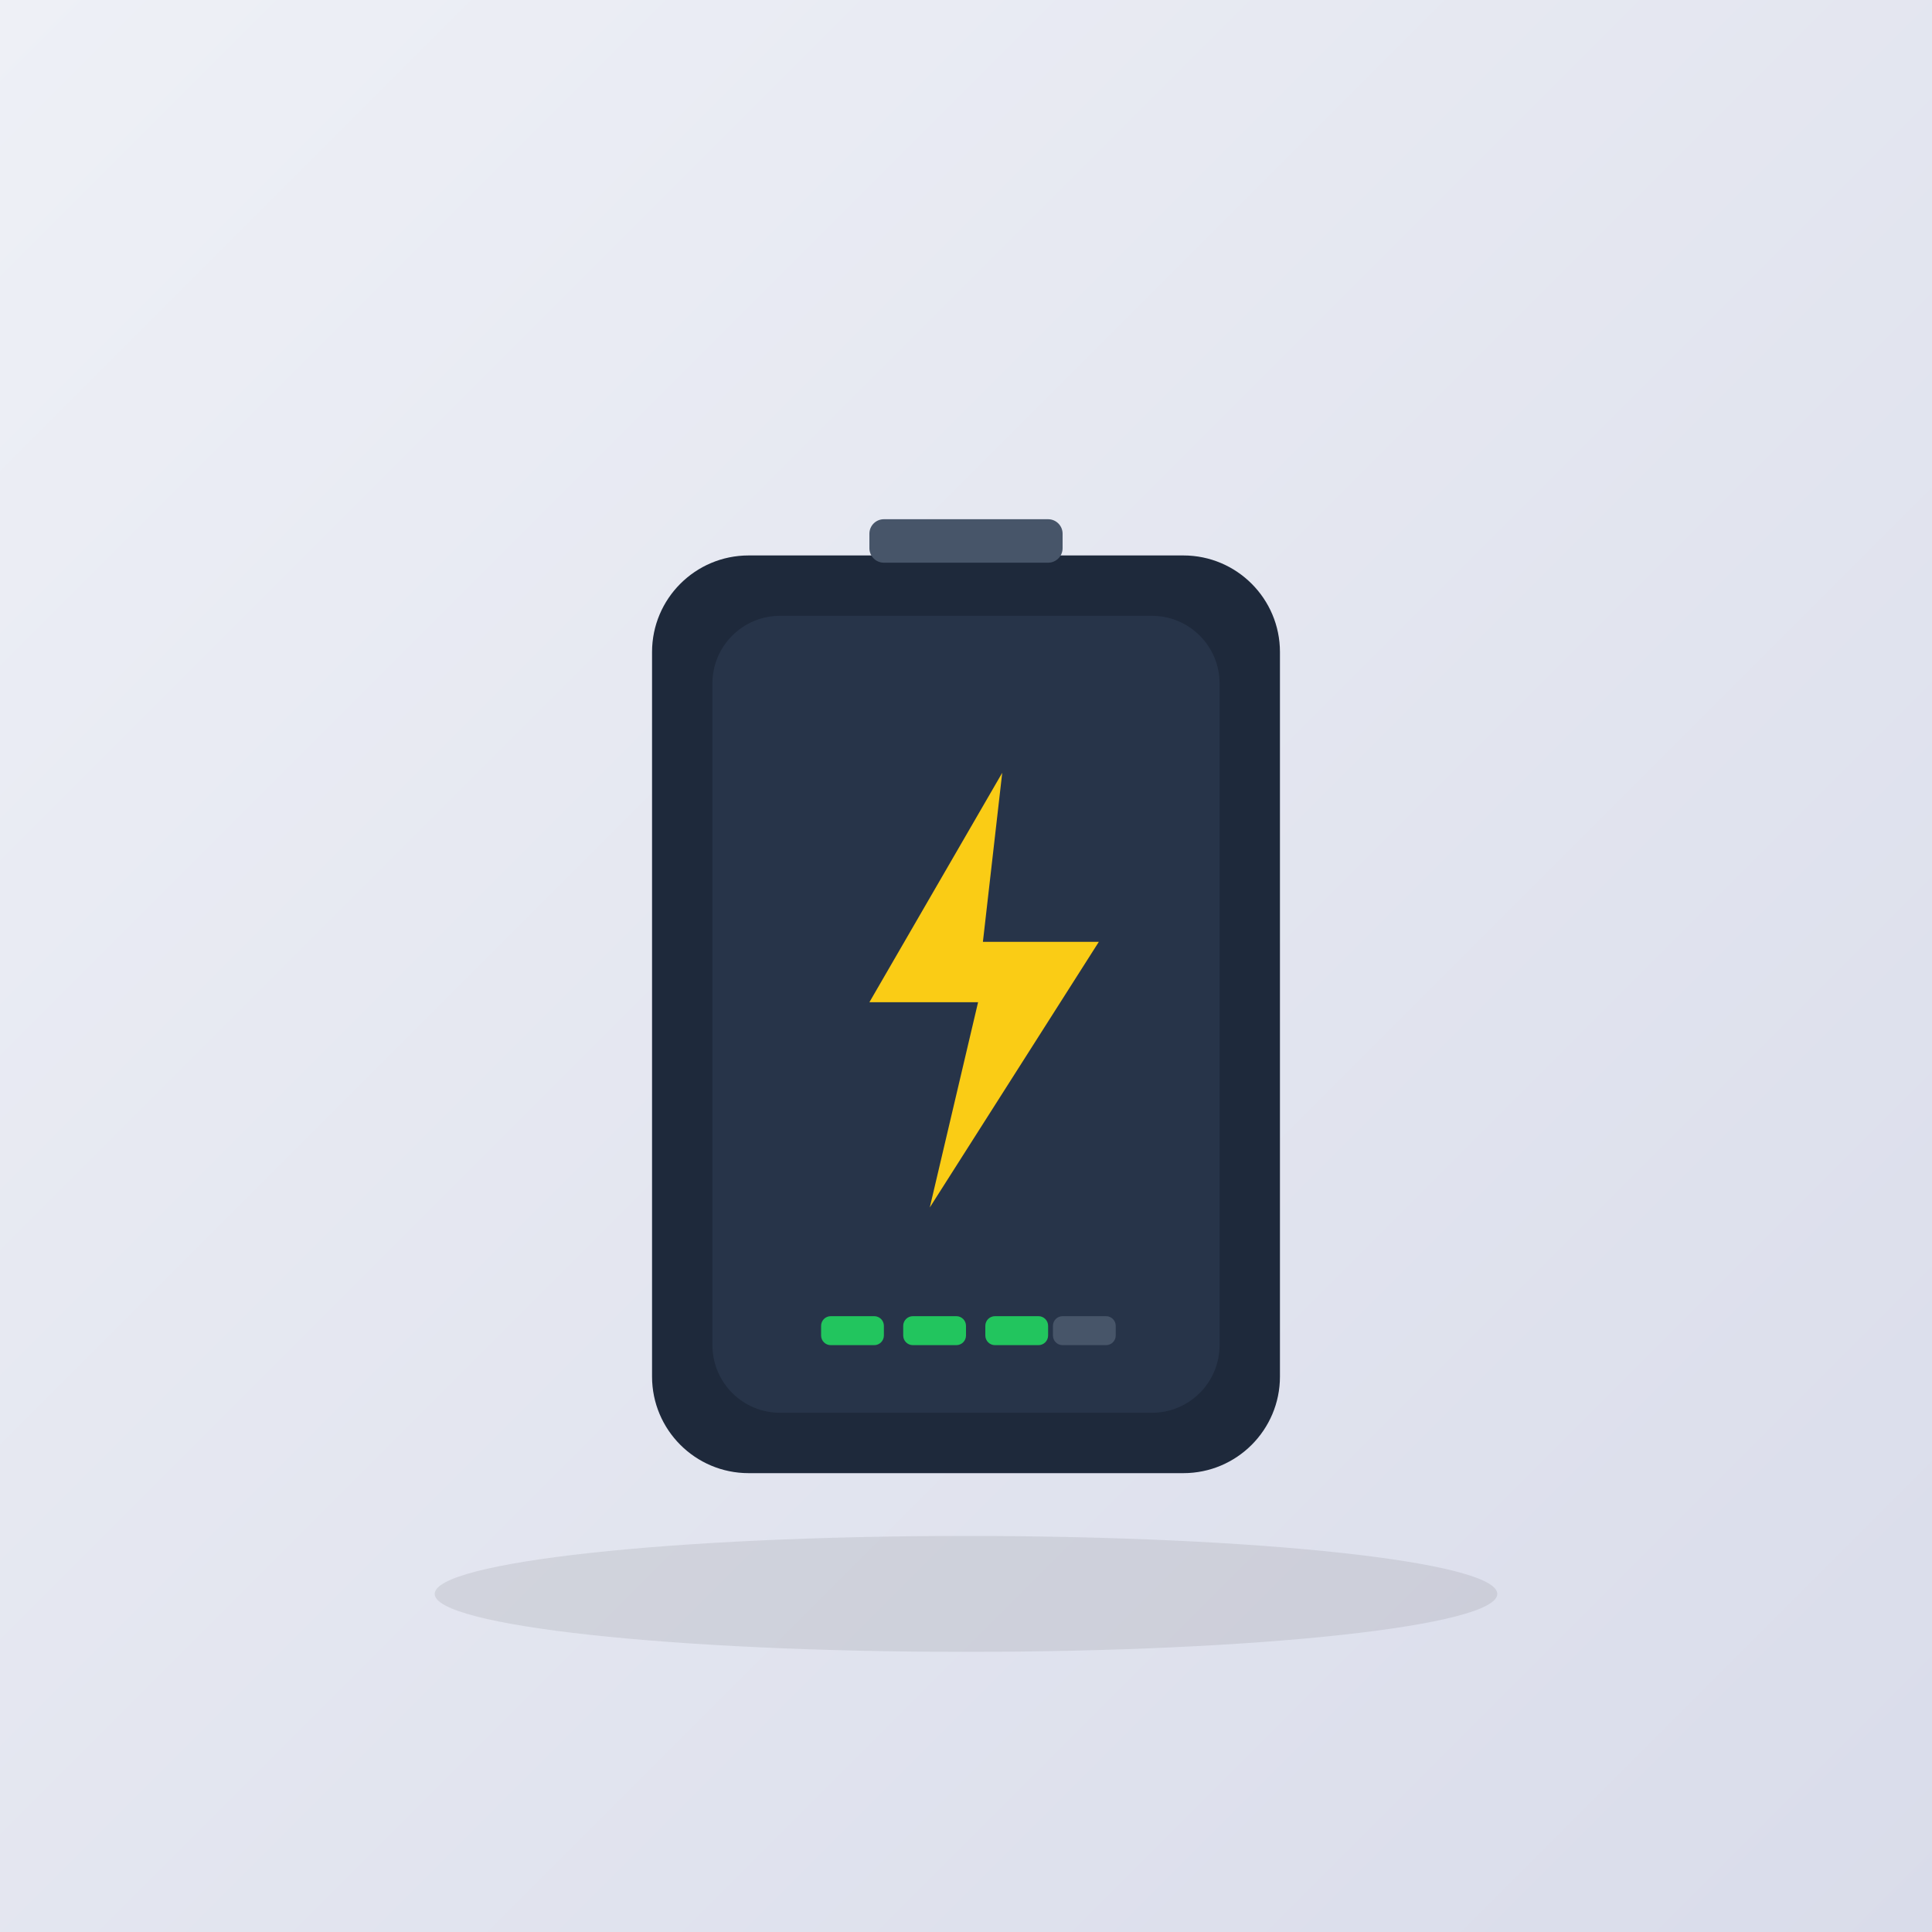
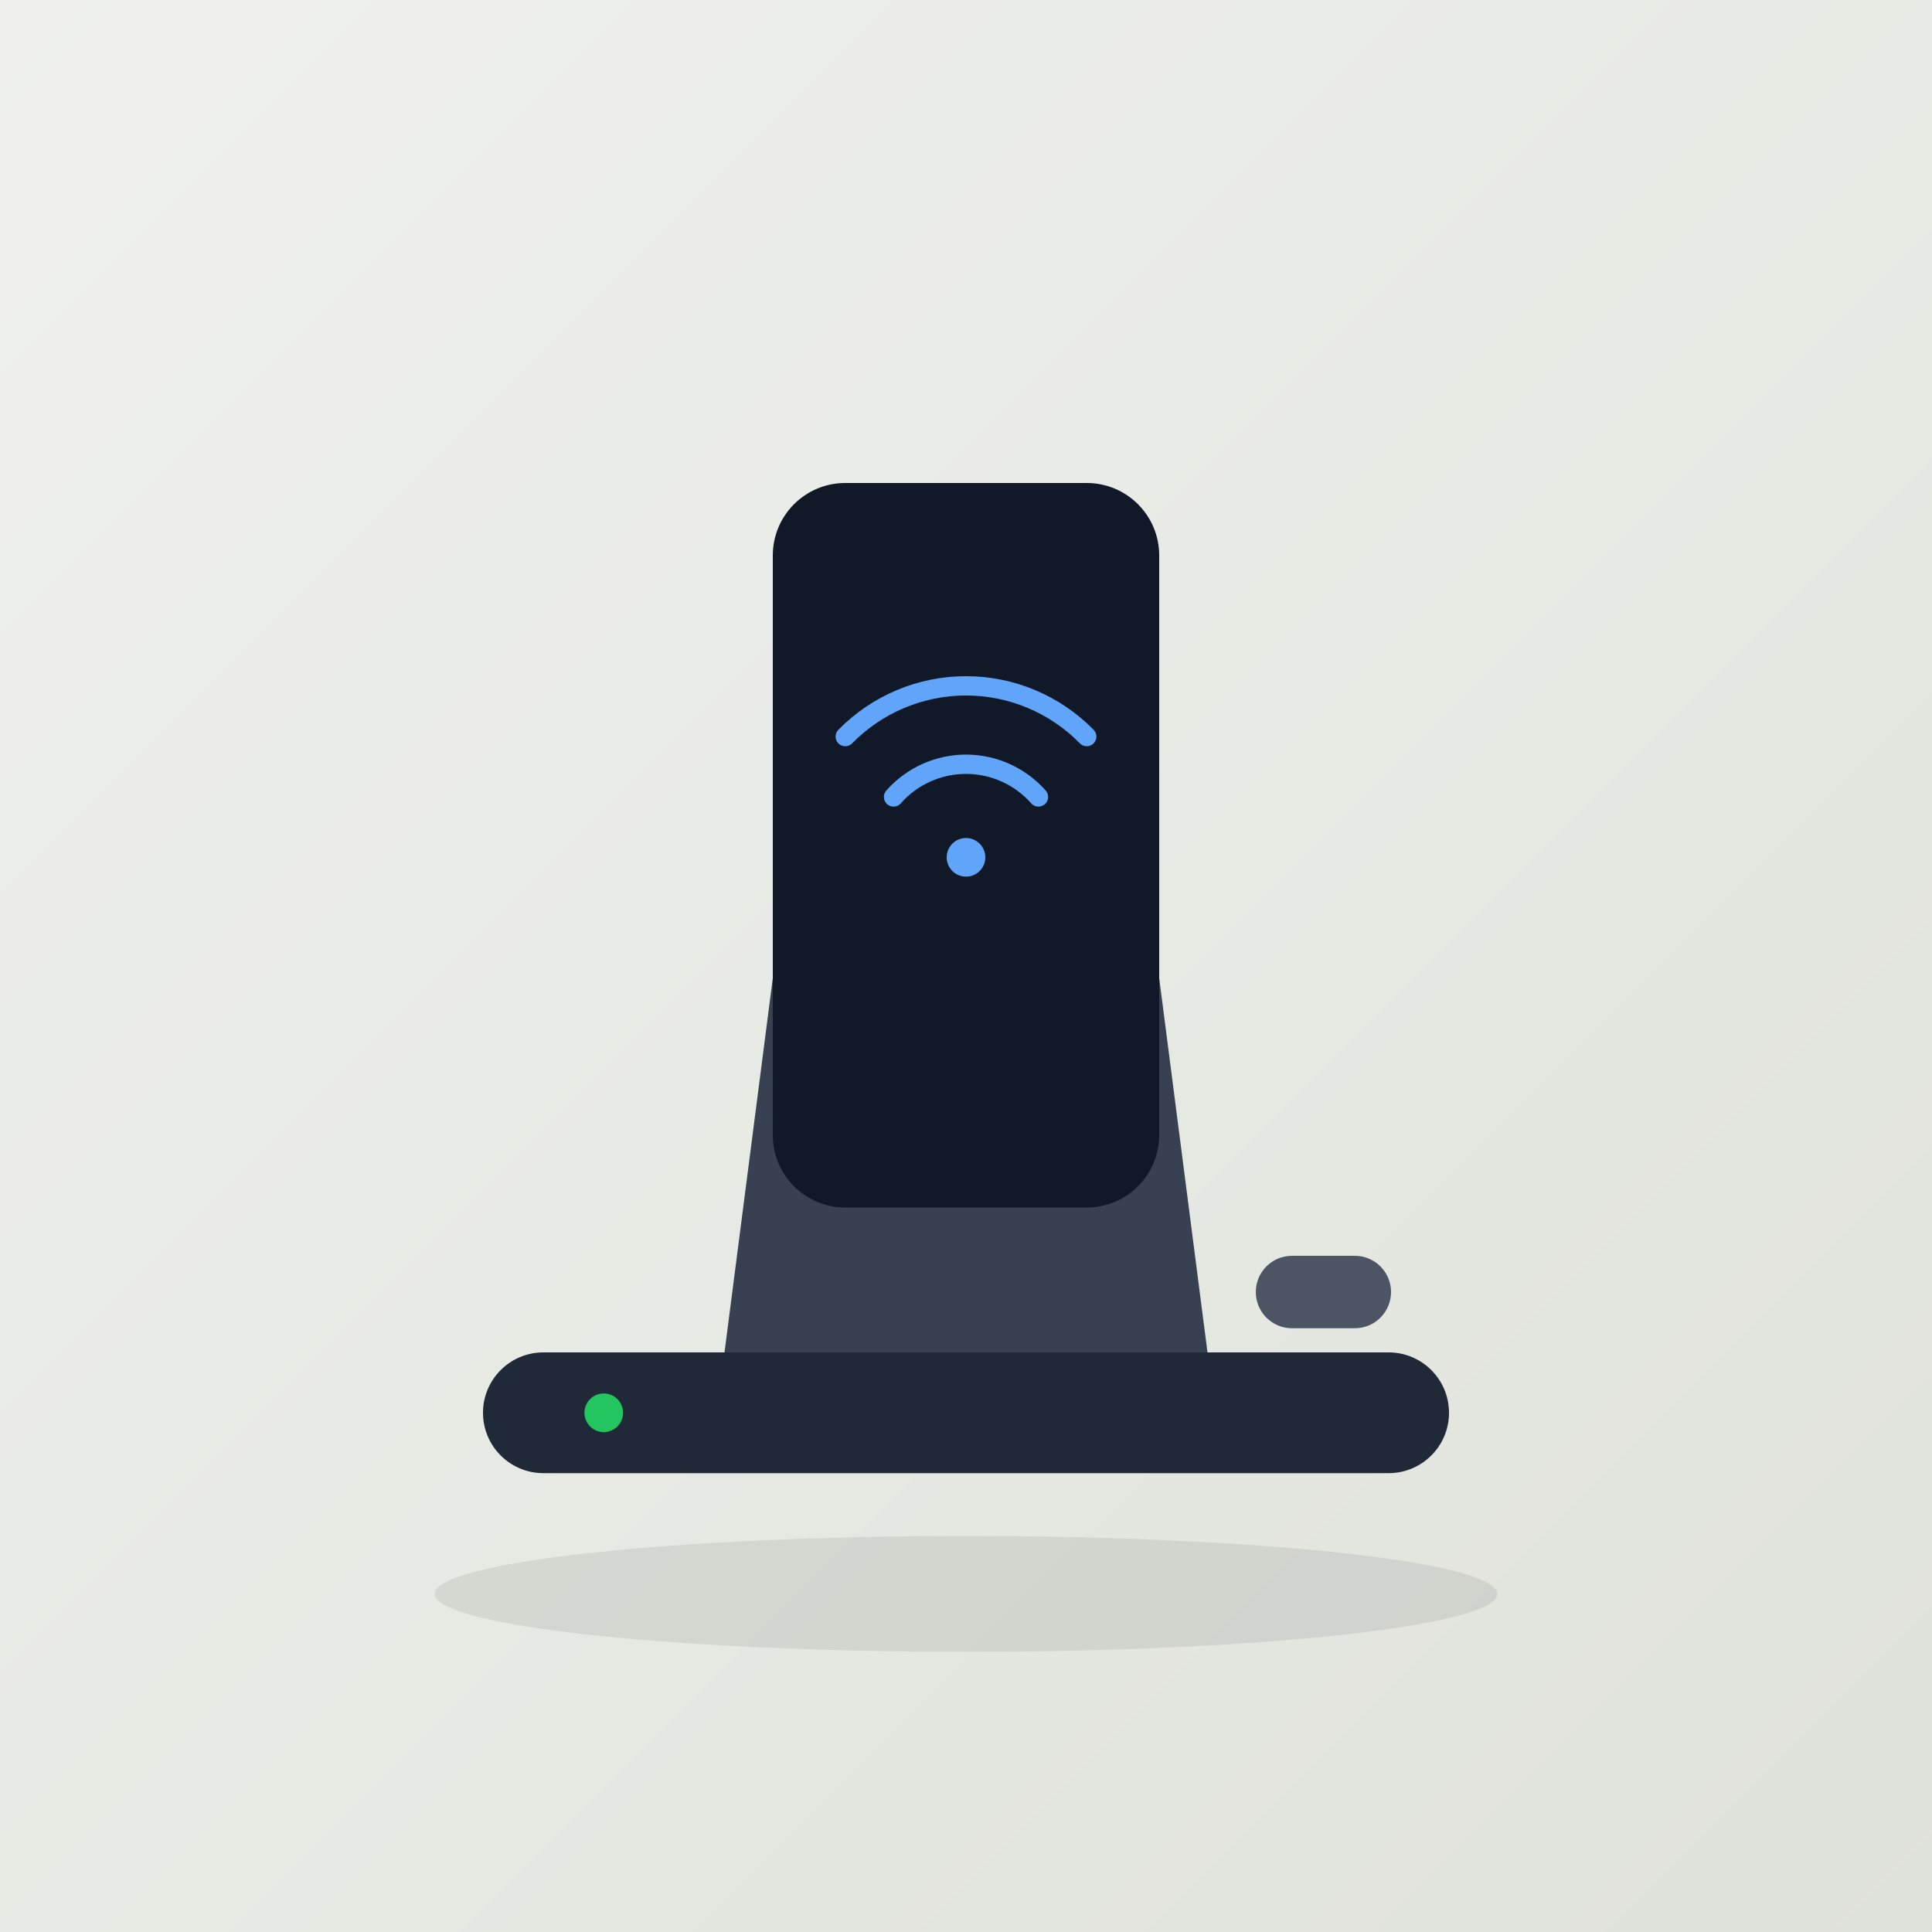
<svg xmlns="http://www.w3.org/2000/svg" viewBox="0 0 800 800" role="img">
  <defs>
    <linearGradient id="bg" x1="0" y1="0" x2="1" y2="1">
-       <stop offset="0" stop-color="#eef0f6" />
-       <stop offset="1" stop-color="#d9dcea" />
+       <stop offset="0" stop-color="#f0f1ee" />
+       <stop offset="1" stop-color="#dfe2da" />
    </linearGradient>
    <linearGradient id="scr" x1="0" y1="0" x2="1" y2="1">
      <stop offset="0" stop-color="#3b82f6" />
      <stop offset=".55" stop-color="#6366f1" />
      <stop offset="1" stop-color="#0ea5e9" />
    </linearGradient>
    <linearGradient id="scr2" x1="0" y1="0" x2="1" y2="1">
      <stop offset="0" stop-color="#f97316" />
      <stop offset="1" stop-color="#db2777" />
    </linearGradient>
    <linearGradient id="scr3" x1="0" y1="0" x2="1" y2="1">
      <stop offset="0" stop-color="#10b981" />
      <stop offset="1" stop-color="#0e7490" />
    </linearGradient>
  </defs>
  <rect width="800" height="800" fill="url(#bg)" />
  <ellipse cx="400" cy="660" rx="220" ry="24" fill="#000" opacity="0.08" />
-   <rect x="270" y="230" width="260" height="380" rx="40" fill="#1e293b" />
-   <rect x="295" y="255" width="210" height="330" rx="28" fill="#273449" />
-   <path d="M415 320 l-55 95 h45 l-20 85 l70 -110 h-48 z" fill="#facc15" />
-   <g fill="#22c55e">
-     <rect x="340" y="545" width="26" height="12" rx="4" />
-     <rect x="374" y="545" width="26" height="12" rx="4" />
-     <rect x="408" y="545" width="26" height="12" rx="4" />
+   <rect x="200" y="560" width="400" height="50" rx="25" fill="#1f2937" />
+   <path d="M300 560 L340 250 h120 L500 560" fill="#374151" />
+   <rect x="320" y="200" width="160" height="300" rx="30" fill="#111827" />
+   <g fill="none" stroke="#60a5fa" stroke-width="8" stroke-linecap="round">
+     <path d="M370 330 a40 40 0 0 1 60 0" />
+     <path d="M350 305 a70 70 0 0 1 100 0" />
  </g>
-   <rect x="436" y="545" width="26" height="12" rx="4" fill="#475569" />
-   <rect x="360" y="215" width="80" height="18" rx="6" fill="#475569" />
+   <circle cx="400" cy="355" r="8" fill="#60a5fa" />
+   <rect x="520" y="520" width="56" height="30" rx="15" fill="#4b5563" />
+   <circle cx="250" cy="585" r="8" fill="#22c55e" />
</svg>
